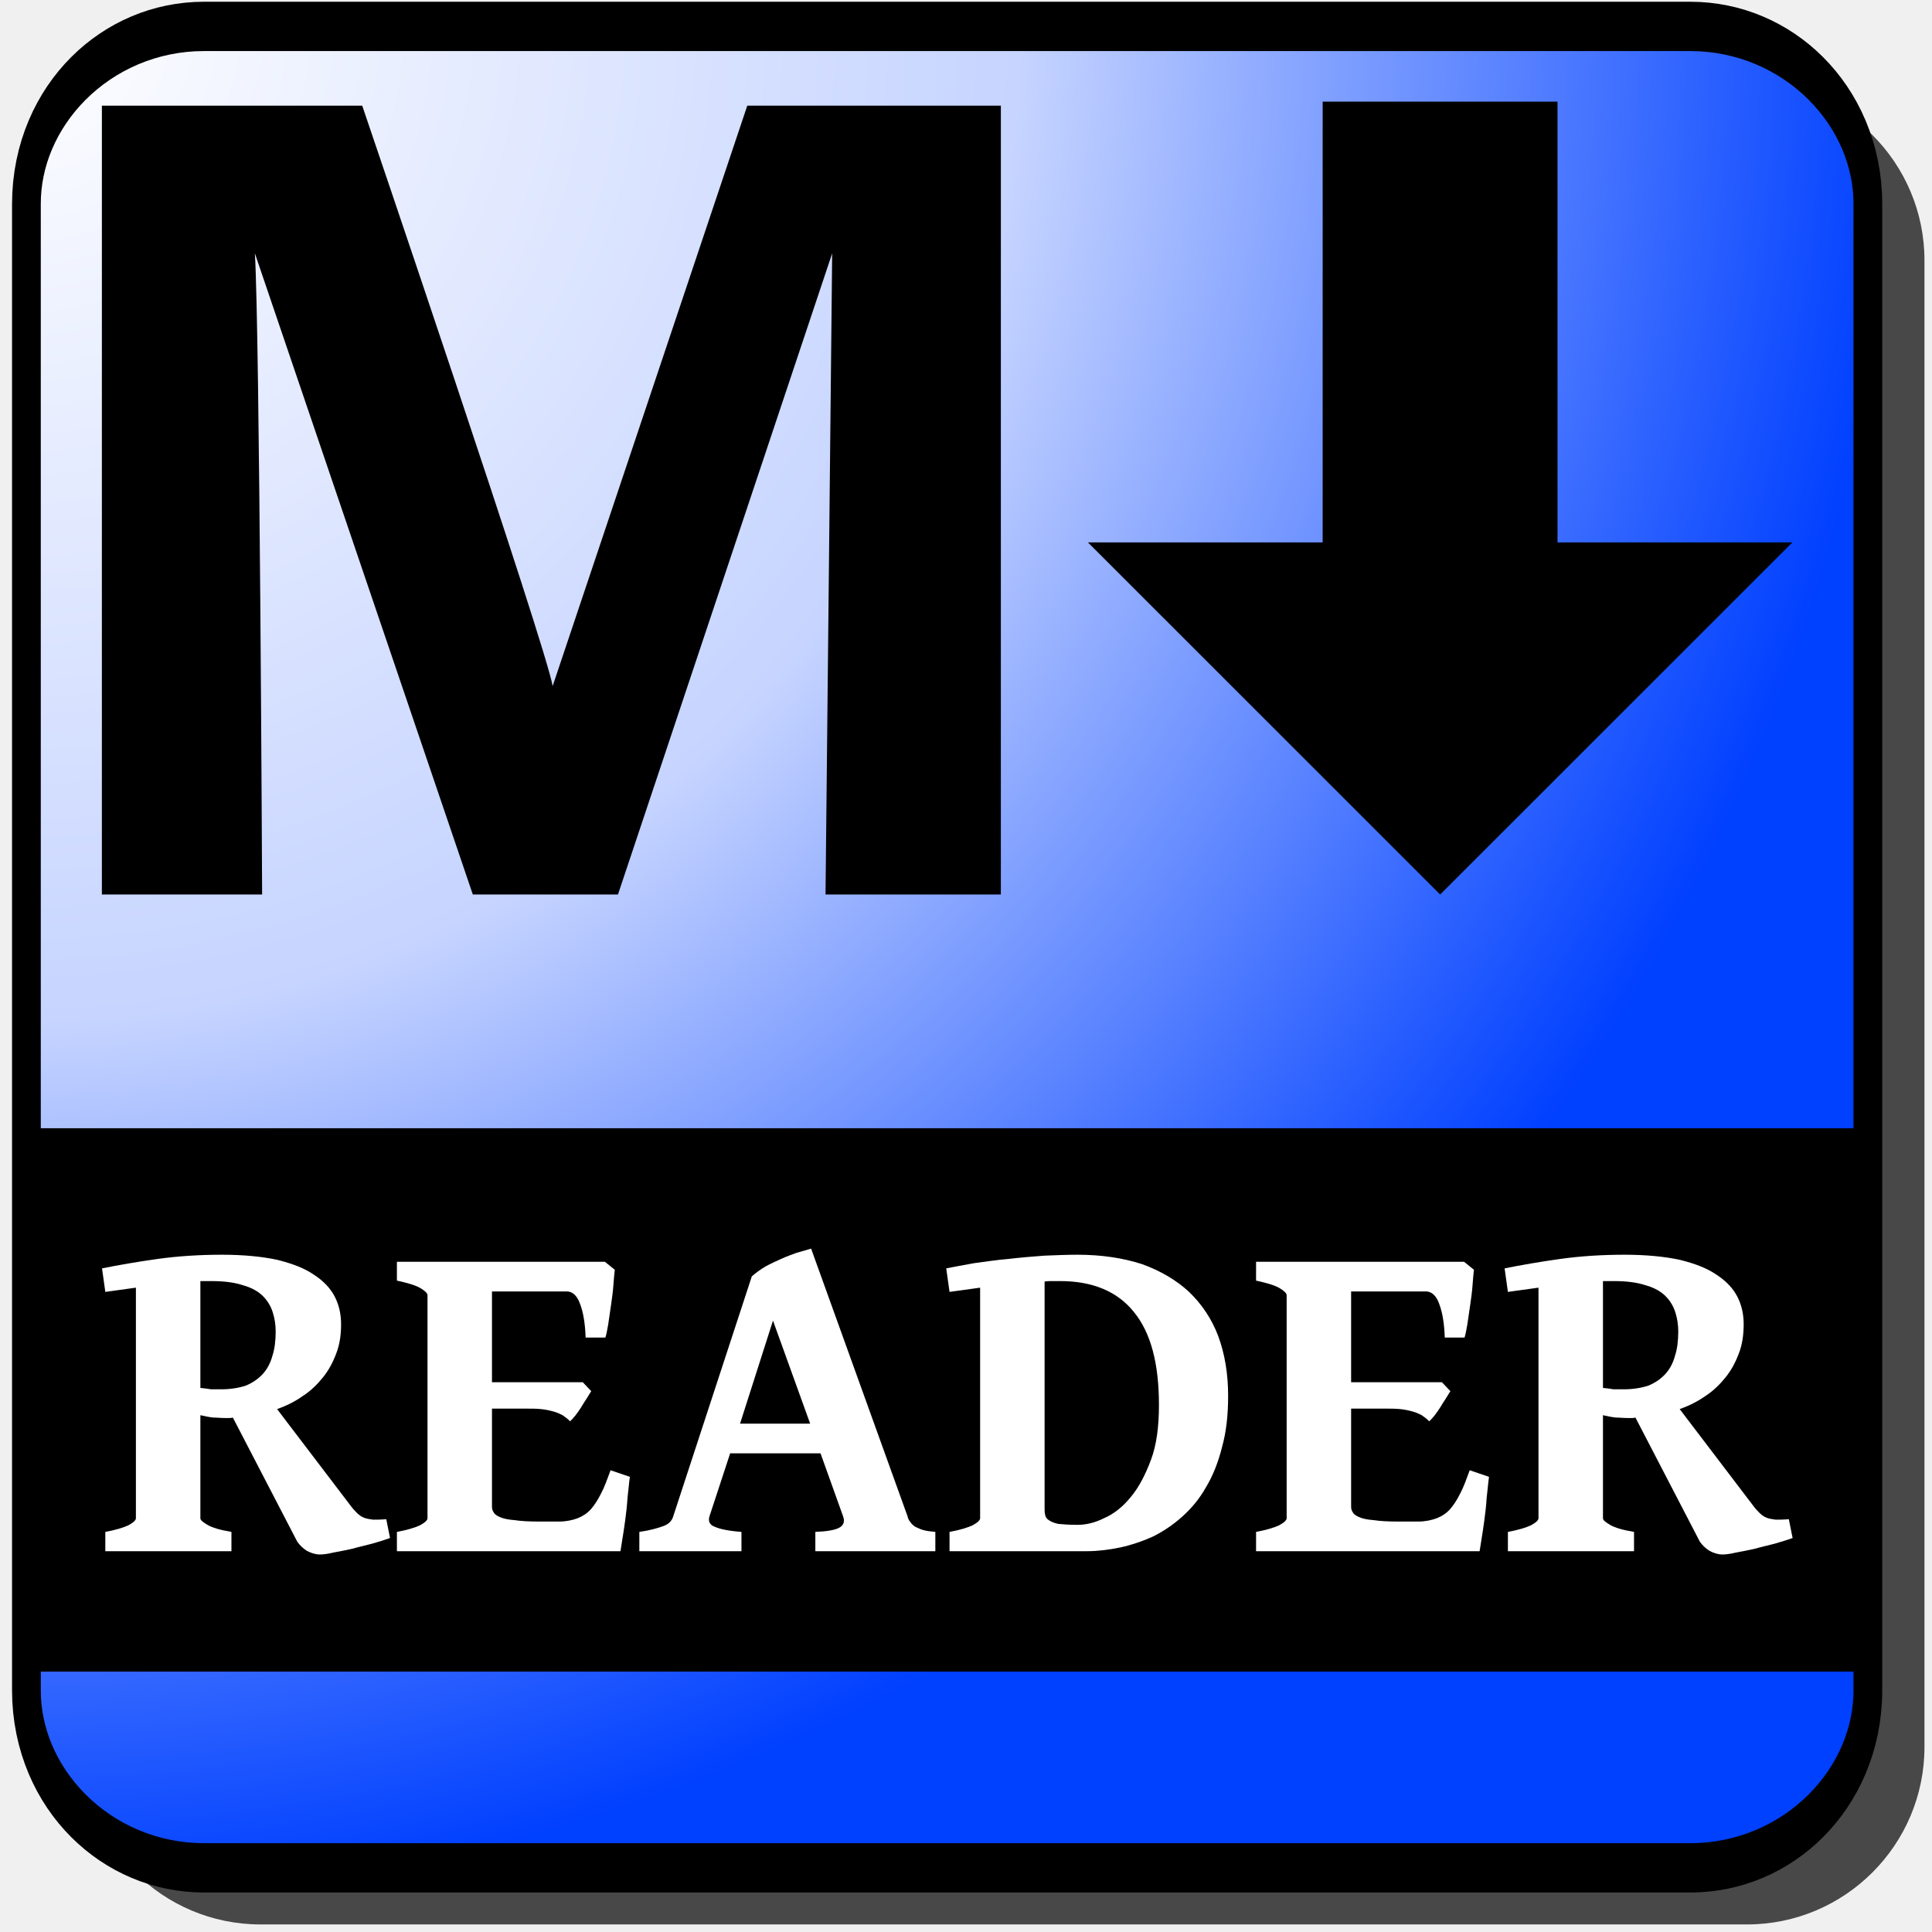
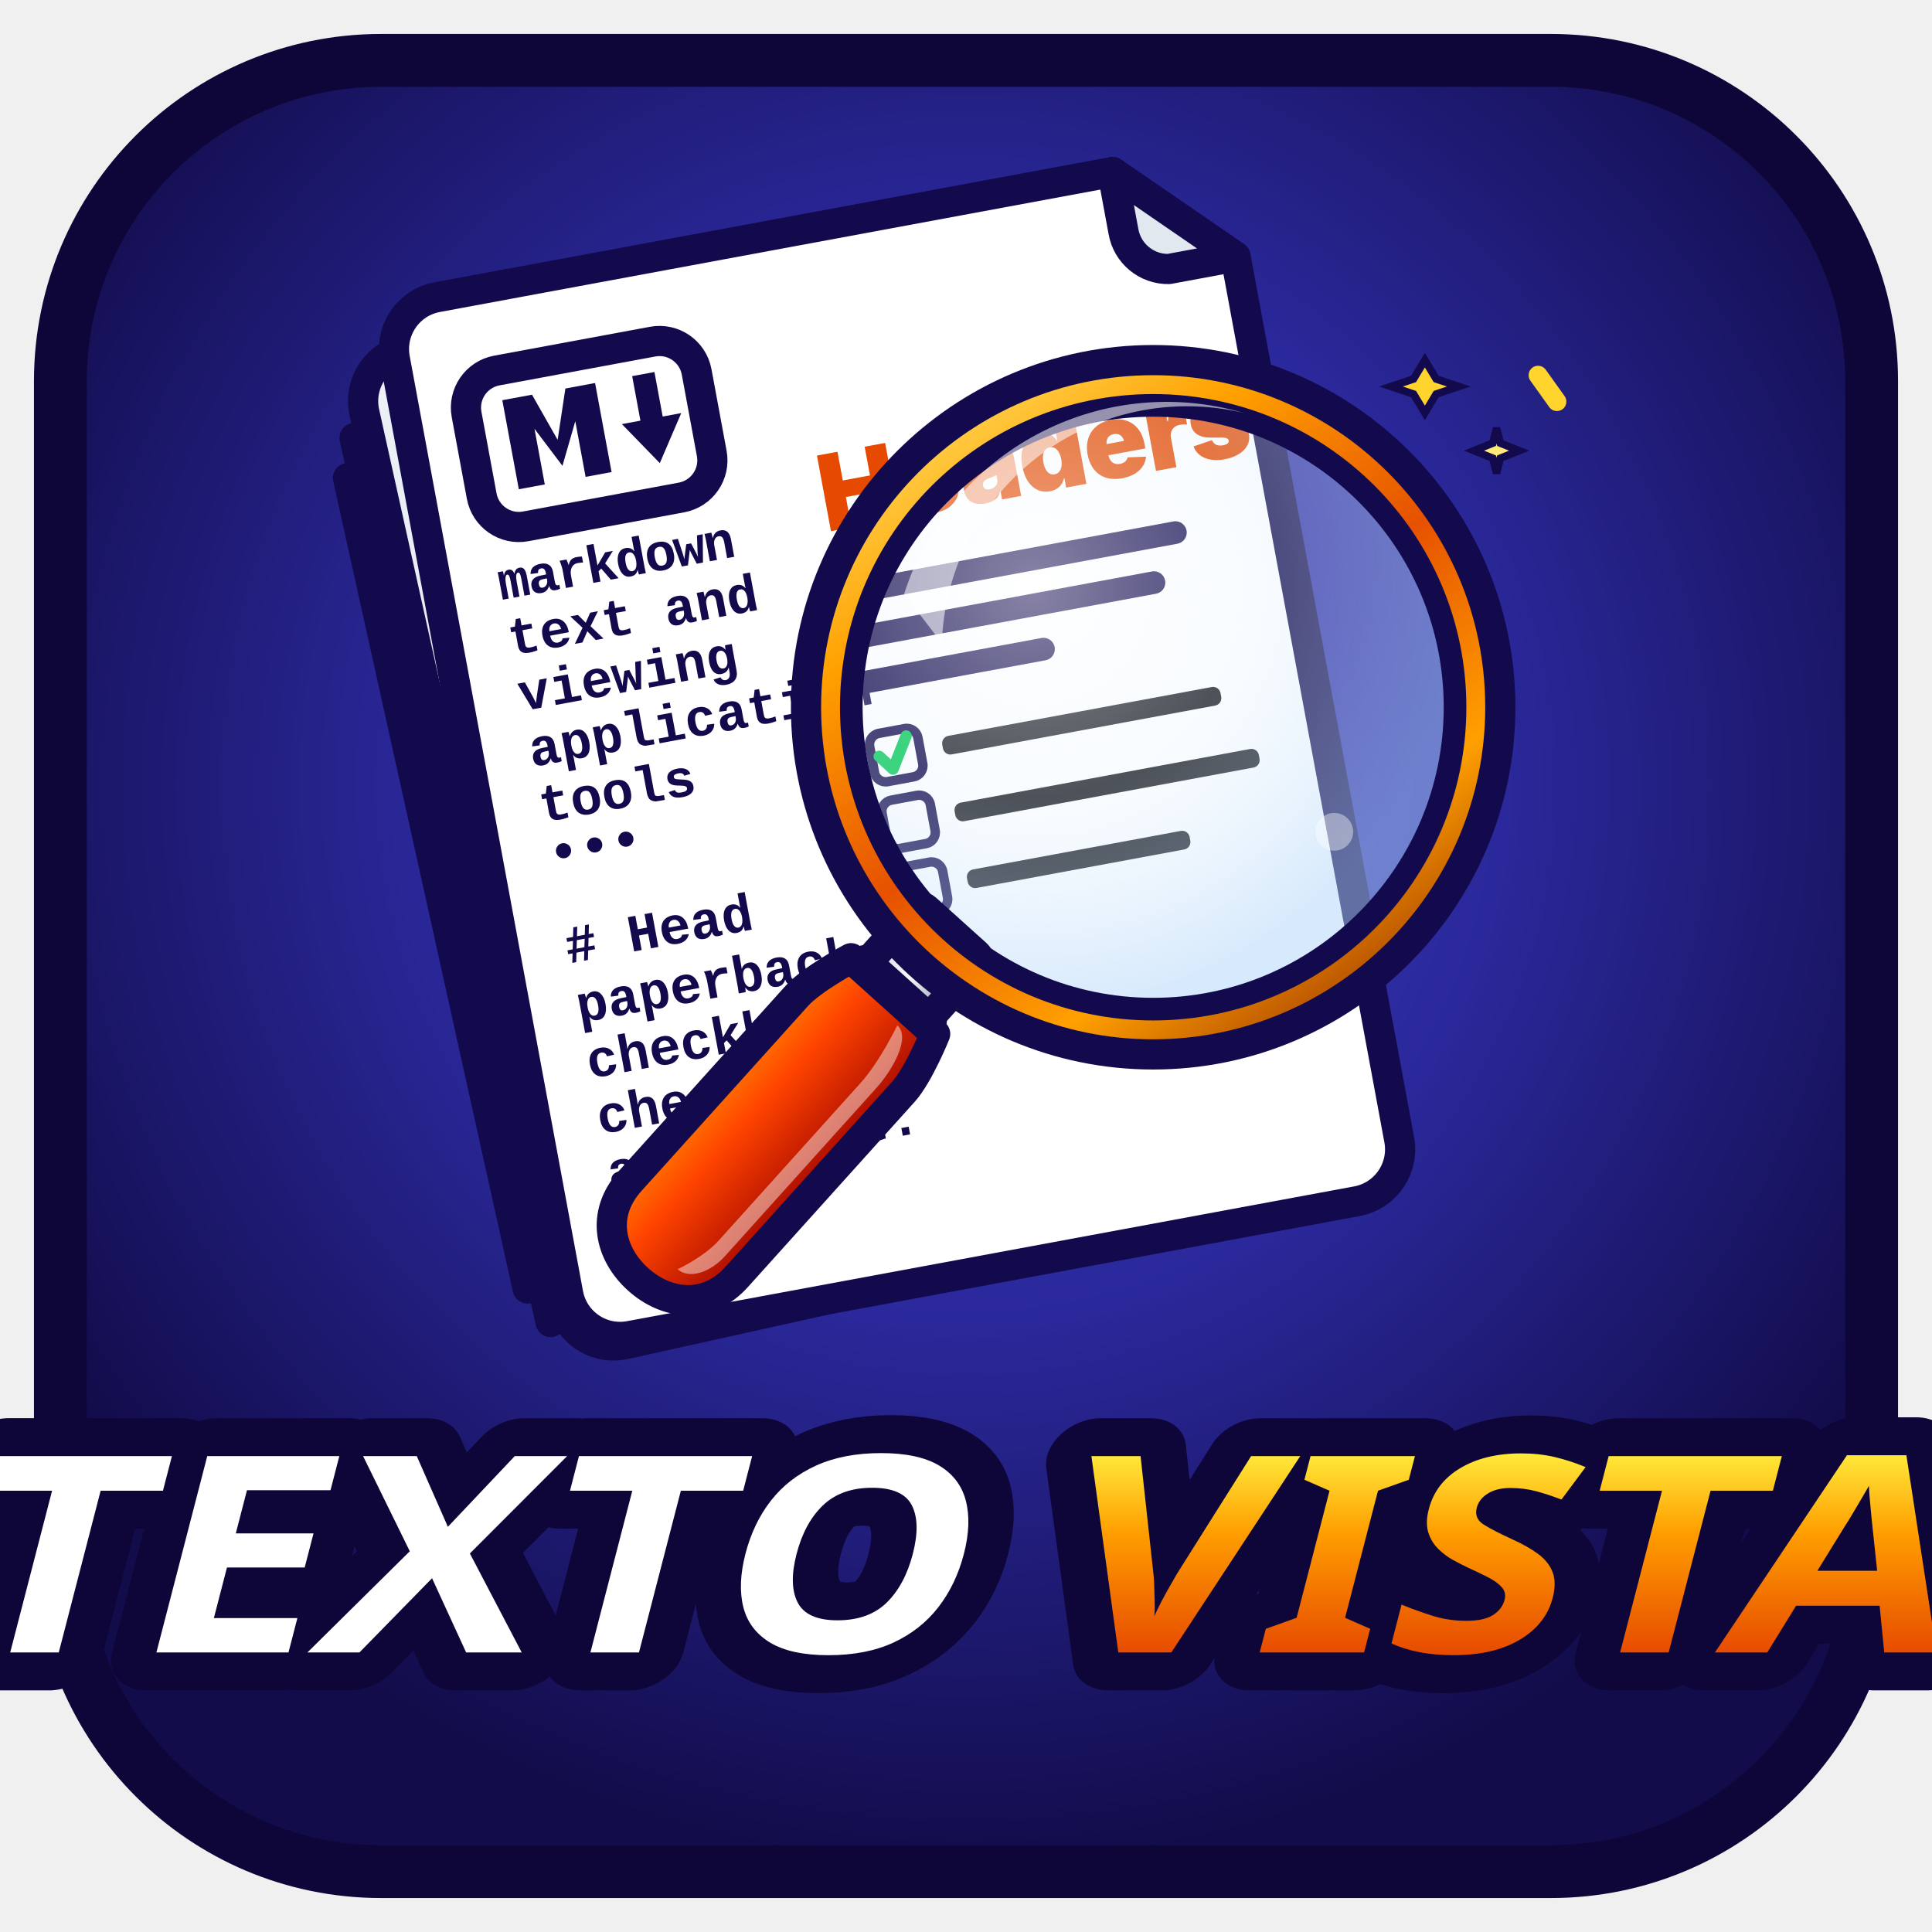
- <svg xmlns="http://www.w3.org/2000/svg" width="300px" height="300px" viewBox="0 0 1024 1024" version="1.1" xml:space="preserve" style="fill-rule:evenodd;clip-rule:evenodd;stroke-linecap:round;stroke-linejoin:round;stroke-miterlimit:1.5;">
-   <g transform="matrix(11.3661,0,0,19.5069,44,44)">
-     <g id="Shadow">
-       <path d="M85.87,4.823L85.87,45.21C85.87,47.872 82.161,50.033 77.592,50.033L8.277,50.033C3.709,50.033 0,47.872 0,45.21L0,4.823C0,2.161 3.709,0 8.277,0L77.592,0C82.161,0 85.87,2.161 85.87,4.823Z" style="fill-opacity:0.7;" />
+ <svg xmlns="http://www.w3.org/2000/svg" xmlns:xlink="http://www.w3.org/1999/xlink" viewBox="0 0 512 512" width="100%" height="100%" version="1.1" id="svg54">
+   <defs id="defs22">
+     <color-profile name="sRGB-IEC61966-2.1" xlink:href="../../../../../../Windows/system32/spool/drivers/color/sRGB%20Color%20Space%20Profile.icm" id="color-profile1" />
+     <radialGradient id="bg-grad" cx="50%" cy="40%" r="60%">
+       <stop offset="0%" stop-color="#3b3fc4" id="stop1" />
+       <stop offset="50%" stop-color="#2a289a" id="stop2" />
+       <stop offset="100%" stop-color="#120c4a" id="stop3" />
+     </radialGradient>
+     <linearGradient id="doc-back-grad" x1="109.466" y1="78.563" x2="363.426" y2="332.524" gradientTransform="scale(0.9135274,1.094658)" gradientUnits="userSpaceOnUse">
+       <stop offset="0%" stop-color="#edf2f7" id="stop4" />
+       <stop offset="100%" stop-color="#cbd5e0" id="stop5" />
+     </linearGradient>
+     <linearGradient id="gold-rim" x1="227.6" y1="120" x2="356.4" y2="304" gradientUnits="userSpaceOnUse">
+       <stop offset="0%" stop-color="#ffe66d" id="stop6" />
+       <stop offset="25%" stop-color="#ffa000" id="stop7" />
+       <stop offset="50%" stop-color="#e65100" id="stop8" />
+       <stop offset="75%" stop-color="#ffa000" id="stop9" />
+       <stop offset="100%" stop-color="#8d2400" id="stop10" />
+     </linearGradient>
+     <radialGradient id="lens-tint" cx="260" cy="180" r="112" fx="260" fy="180" gradientUnits="userSpaceOnUse">
+       <stop offset="0%" stop-color="#ffffff" stop-opacity="0.5" id="stop11" />
+       <stop offset="50%" stop-color="#e8f4fd" stop-opacity="0.25" id="stop12" />
+       <stop offset="100%" stop-color="#afd4f9" stop-opacity="0.5" id="stop13" />
+     </radialGradient>
+     <linearGradient id="metal-grad" x1="-15.492" y1="73.587" x2="15.492" y2="73.587" gradientTransform="scale(0.9682458,1.032796)" gradientUnits="userSpaceOnUse">
+       <stop offset="0%" stop-color="#cbd5e0" id="stop14" />
+       <stop offset="50%" stop-color="#f7fafc" id="stop15" />
+       <stop offset="100%" stop-color="#718096" id="stop16" />
+     </linearGradient>
+     <linearGradient id="handle-grad" x1="-35.405" y1="64.313" x2="35.405" y2="64.313" gradientTransform="scale(0.6496294,1.539339)" gradientUnits="userSpaceOnUse">
+       <stop offset="0%" stop-color="#ff8800" id="stop17" />
+       <stop offset="35%" stop-color="#ff4400" id="stop18" />
+       <stop offset="100%" stop-color="#990000" id="stop19" />
+     </linearGradient>
+     <linearGradient id="gold-grad-vista" x1="0%" y1="0%" x2="0%" y2="100%">
+       <stop offset="0%" stop-color="#ffea3a" id="stop20" />
+       <stop offset="40%" stop-color="#ff9d00" id="stop21" />
+       <stop offset="100%" stop-color="#e64a00" id="stop22" />
+     </linearGradient>
+   </defs>
+   <rect x="16" y="16" width="480" height="480" rx="85" fill="url(#bg-grad)" stroke="#0e0638" stroke-width="14" id="rect22" style="display:inline" />
+   <g transform="rotate(-12.5,124.6315,140.622)" id="g23" style="display:inline">
+     <path d="m 104,104 a 14,14 0 0 1 14,-14 h 182 l 28,28 v 228 a 14,14 0 0 1 -14,14 H 118 a 14,14 0 0 1 -14,-14 z" fill="url(#doc-back-grad)" stroke="#130a4d" stroke-width="8" stroke-linejoin="round" id="path22" style="fill:url(#doc-back-grad)" />
+     <line x1="96" y1="120" x2="96" y2="340" stroke="#130a4d" stroke-width="8" stroke-linecap="round" id="line22" />
+     <line x1="100" y1="110" x2="100" y2="350" stroke="#130a4d" stroke-width="8" stroke-linecap="round" id="line23" />
+   </g>
+   <g transform="rotate(-10.5,113.1092,123.7079)" id="g45">
+     <path d="m 110,94 a 14,14 0 0 1 14,-14 h 182 l 28,28 v 238 a 14,14 0 0 1 -14,14 H 124 a 14,14 0 0 1 -14,-14 z" fill="#ffffff" stroke="#130a4d" stroke-width="8" stroke-linejoin="round" id="path23" />
+     <path d="m 306,80 28,28 H 316 A 12,12 0 0 1 306,96 Z" fill="#e2e8f0" stroke="#130a4d" stroke-width="8" stroke-linejoin="round" id="path24" />
+     <rect x="126" y="102" width="62" height="42" rx="10" fill="none" stroke="#130a4d" stroke-width="8" id="rect24" />
+     <path d="m 136,134 v -24 h 8 l 4.5,13 4.5,-13 h 8 v 24 h -7 v -15 l -5.5,11 -5.5,-11 v 15 z" fill="#130a4d" id="path25" />
+     <path d="m 171,110 h 6 v 12 h 5 l -8,12 -8,-12 h 5 z" fill="#130a4d" id="path26" />
+     <text x="126" y="162" font-family="'Courier New', Courier, monospace, sans-serif" font-weight="900" font-size="14px" fill="#130a4d" letter-spacing="-0.5px" id="text26">markdown</text>
+     <text x="126" y="177" font-family="'Courier New', monospace" font-weight="900" font-size="14px" fill="#130a4d" id="text27">text and</text>
+     <text x="126" y="192" font-family="'Courier New', monospace" font-weight="900" font-size="14px" fill="#130a4d" id="text28">viewing</text>
+     <text x="126" y="207" font-family="'Courier New', monospace" font-weight="900" font-size="14px" fill="#130a4d" id="text29">application</text>
+     <text x="126" y="222" font-family="'Courier New', monospace" font-weight="900" font-size="14px" fill="#130a4d" id="text30">tools</text>
+     <text x="126" y="235" font-family="'Courier New', monospace" font-weight="900" font-size="14px" fill="#130a4d" id="text31">•••</text>
+     <text x="126" y="260" font-family="'Courier New', monospace" font-weight="900" font-size="14px" fill="#130a4d" id="text32"># Head</text>
+     <text x="126" y="276" font-family="'Courier New', monospace" font-weight="900" font-size="14px" fill="#130a4d" id="text33" style="display:inline">paperback</text>
+     <text x="126" y="291" font-family="'Courier New', monospace" font-weight="900" font-size="14px" fill="#130a4d" id="text34" style="display:inline">checkbox</text>
+     <text x="126" y="306" font-family="'Courier New', monospace" font-weight="900" font-size="14px" fill="#130a4d" id="text35" style="display:inline">checkbox l</text>
+     <text x="126" y="321" font-family="'Courier New', monospace" font-weight="900" font-size="14px" fill="#130a4d" id="text36" style="display:inline">and #list.</text>
+     <text x="214" y="160" font-family="system-ui, '-apple-system', 'Segoe UI', sans-serif" font-weight="900" font-size="28px" fill="#e64a00" letter-spacing="-0.5px" id="text37" style="display:inline">Headers</text>
+     <rect x="214" y="174" width="94" height="6" rx="3" fill="#130a4d" id="rect37" />
+     <rect x="214" y="186" width="86" height="6" rx="3" fill="#130a4d" id="rect38" />
+     <rect x="214" y="198" width="54" height="6" rx="3" fill="#130a4d" id="rect39" />
+     <rect x="215" y="215" width="13" height="13" rx="3" fill="#ffffff" stroke="#130a4d" stroke-width="2.5" id="rect40" />
+     <path d="m 217,221 3,4 5,-8" stroke="#00c853" stroke-width="3" fill="none" stroke-linecap="round" stroke-linejoin="round" id="path40" />
+     <rect x="234" y="219" width="75" height="5" rx="2" fill="#1a1c23" id="rect41" />
+     <rect x="215" y="233" width="13" height="13" rx="3" fill="#ffffff" stroke="#130a4d" stroke-width="2.5" id="rect42" />
+     <rect x="234" y="237" width="82" height="5" rx="2" fill="#1a1c23" id="rect43" />
+     <rect x="215" y="251" width="13" height="13" rx="3" fill="#ffffff" stroke="#130a4d" stroke-width="2.5" id="rect44" />
+     <rect x="234" y="255" width="60" height="5" rx="2" fill="#1a1c23" id="rect45" />
+   </g>
+   <g id="g51" transform="translate(13.60069,-24.56898)" style="display:inline">
+     <circle cx="292" cy="212" r="80" fill="url(#lens-tint)" id="circle45" style="fill:url(#lens-tint)" />
+     <g transform="rotate(42,-130.1394,486.343)" id="g48">
+       <rect x="-11" y="80" width="22" height="24" rx="2" fill="url(#metal-grad)" stroke="#130a4d" stroke-width="8" stroke-linejoin="round" id="rect46" style="fill:url(#metal-grad)" />
+       <rect x="-14" y="99" width="28" height="6" fill="#ffd54f" stroke="#130a4d" stroke-width="4" rx="2" id="rect47" />
+       <path d="m -15,103 h 30 c 0,0 4,11 4,17 v 66 c 0,12 -9,18 -19,18 -10,0 -19,-6 -19,-18 v -66 c 0,-6 4,-17 4,-17 z" fill="url(#handle-grad)" stroke="#130a4d" stroke-width="8" stroke-linejoin="round" id="path47" style="fill:url(#handle-grad)" />
+       <path d="m 6,108 c 5,0 7,10 7,16 v 60 c 0,6 -3,11 -7,11 0,0 3,-7 3,-13 V 126 C 9,118 6,108 6,108 Z" fill="#ffffff" opacity="0.45" id="path48" />
    </g>
+     <circle cx="292" cy="212" r="86" fill="none" stroke="url(#gold-rim)" stroke-width="12" id="circle48" style="stroke:url(#gold-rim)" />
+     <circle cx="292" cy="212" r="92" fill="none" stroke="#130a4d" stroke-width="8" id="circle49" />
+     <circle cx="292" cy="212" r="80" fill="none" stroke="#130a4d" stroke-width="6" id="circle50" />
+     <path d="m 226,182 a 73,73 0 0 1 90,-48 65,65 0 0 0 -80,61 z" fill="#ffffff" opacity="0.55" id="path50" />
+     <circle cx="340" cy="245" r="5" fill="#ffffff" opacity="0.4" id="circle51" />
  </g>
-   <g id="Logo-and-Text" transform="matrix(1,0,0,1,-10,-10)">
-     <clipPath id="_clip1">
-       <path d="M997.5,118.577L997.5,905.423C997.5,956.242 956.242,997.5 905.423,997.5L118.577,997.5C67.758,997.5 26.5,956.242 26.5,905.423L26.5,118.577C26.5,67.758 67.758,26.5 118.577,26.5L905.423,26.5C956.242,26.5 997.5,67.758 997.5,118.577Z" />
-     </clipPath>
-     <g clip-path="url(#_clip1)">
-       <g id="BG--White-">
-         <rect x="-16" y="-16" width="1056" height="1056" style="fill:white;" />
-       </g>
-       <g id="BG--Gradient-Blue-">
-         <rect x="-16" y="-16" width="1056" height="1056" style="fill:url(#_Radial2);" />
-       </g>
-       <g id="Markdown-Logo" transform="matrix(0.48,0,0,0.48,512,258)">
-         <g transform="matrix(1,0,0,1,-1066.67,-1066.67)">
-           <g transform="matrix(133.333,0,0,133.333,0,0)">
-             <path d="M6.345,5L8.445,5L8.445,11.533L6.993,11.533L7.048,6.223L5.274,11.533L4.072,11.533L2.267,6.223C2.307,6.867 2.327,11.533 2.327,11.533L1,11.533L1,5L3.156,5C3.156,5 4.684,9.493 4.733,9.807L6.345,5ZM13.055,8.617L13.055,4.967L11.11,4.967L11.11,8.617L9.166,8.617L12.083,11.533L15,8.617L13.055,8.617Z" style="fill-rule:nonzero;" />
-           </g>
-         </g>
-       </g>
-       <g transform="matrix(1,0,0,1,0,-64)">
-         <g id="Reader">
-           <g>
-             <g transform="matrix(1,0,0,0.966979,1.1191e-13,31.7003)">
-               <rect x="0" y="662.165" width="1024" height="297.835" />
-             </g>
-             <g transform="matrix(3.11779,0,0,3.11779,-14.4185,-2143.53)">
-               <g transform="matrix(80,0,0,80,24.1363,974.952)">
-                 <path d="M0.02,-0L0.02,-0.041C0.042,-0.045 0.058,-0.05 0.069,-0.055C0.08,-0.061 0.085,-0.066 0.085,-0.07L0.085,-0.56L0.02,-0.551L0.013,-0.601C0.048,-0.608 0.088,-0.615 0.131,-0.621C0.174,-0.627 0.22,-0.63 0.268,-0.63C0.314,-0.63 0.354,-0.626 0.386,-0.619C0.418,-0.611 0.444,-0.601 0.464,-0.587C0.484,-0.574 0.499,-0.558 0.508,-0.54C0.517,-0.522 0.521,-0.503 0.521,-0.482C0.521,-0.46 0.518,-0.439 0.511,-0.421C0.504,-0.402 0.495,-0.385 0.483,-0.37C0.471,-0.355 0.457,-0.341 0.44,-0.33C0.423,-0.318 0.405,-0.309 0.385,-0.302L0.541,-0.097C0.546,-0.09 0.551,-0.085 0.555,-0.081C0.56,-0.076 0.565,-0.073 0.57,-0.071C0.575,-0.069 0.582,-0.068 0.589,-0.067C0.596,-0.067 0.606,-0.067 0.617,-0.068L0.625,-0.028C0.614,-0.024 0.601,-0.02 0.587,-0.016C0.572,-0.012 0.558,-0.009 0.544,-0.005C0.53,-0.002 0.516,0.001 0.504,0.003C0.492,0.006 0.482,0.007 0.476,0.007C0.467,0.007 0.457,0.004 0.448,-0.001C0.44,-0.006 0.433,-0.013 0.428,-0.02L0.291,-0.284C0.288,-0.283 0.285,-0.283 0.282,-0.283L0.274,-0.283C0.265,-0.283 0.257,-0.284 0.249,-0.284C0.24,-0.285 0.231,-0.287 0.222,-0.289L0.222,-0.07C0.222,-0.066 0.227,-0.062 0.237,-0.056C0.247,-0.05 0.264,-0.045 0.288,-0.041L0.288,-0L0.02,-0ZM0.245,-0.574C0.242,-0.574 0.226,-0.574 0.222,-0.574L0.222,-0.347C0.231,-0.346 0.239,-0.345 0.245,-0.344C0.252,-0.344 0.258,-0.344 0.266,-0.344C0.286,-0.344 0.304,-0.347 0.319,-0.352C0.333,-0.358 0.345,-0.366 0.355,-0.377C0.364,-0.387 0.371,-0.4 0.375,-0.415C0.38,-0.43 0.382,-0.448 0.382,-0.467C0.382,-0.481 0.38,-0.494 0.376,-0.507C0.372,-0.52 0.365,-0.532 0.355,-0.542C0.345,-0.552 0.331,-0.56 0.313,-0.565C0.295,-0.571 0.273,-0.574 0.245,-0.574Z" style="fill:white;fill-rule:nonzero;" />
-               </g>
-               <g transform="matrix(80,0,0,80,73.7066,974.952)">
-                 <path d="M0.515,-0.158C0.513,-0.144 0.512,-0.129 0.51,-0.113C0.509,-0.096 0.507,-0.08 0.505,-0.065C0.503,-0.05 0.501,-0.037 0.499,-0.025C0.497,-0.013 0.496,-0.005 0.495,-0L0.02,-0L0.02,-0.041C0.042,-0.045 0.058,-0.05 0.069,-0.055C0.08,-0.061 0.085,-0.066 0.085,-0.07L0.085,-0.544C0.085,-0.548 0.08,-0.553 0.07,-0.559C0.06,-0.565 0.043,-0.57 0.02,-0.575L0.02,-0.615L0.462,-0.615L0.483,-0.598C0.482,-0.59 0.481,-0.579 0.48,-0.565C0.479,-0.551 0.477,-0.537 0.475,-0.523C0.473,-0.509 0.471,-0.495 0.469,-0.482C0.467,-0.47 0.465,-0.46 0.463,-0.454L0.421,-0.454C0.42,-0.484 0.416,-0.508 0.409,-0.526C0.403,-0.543 0.393,-0.552 0.381,-0.552L0.222,-0.552L0.222,-0.359L0.415,-0.359L0.433,-0.34C0.43,-0.336 0.427,-0.33 0.423,-0.324C0.419,-0.318 0.415,-0.312 0.411,-0.305C0.407,-0.299 0.403,-0.293 0.399,-0.288C0.395,-0.283 0.391,-0.279 0.388,-0.276C0.383,-0.281 0.378,-0.285 0.372,-0.289C0.366,-0.292 0.36,-0.295 0.352,-0.297C0.345,-0.299 0.336,-0.301 0.326,-0.302C0.316,-0.303 0.305,-0.303 0.291,-0.303L0.222,-0.303L0.222,-0.095C0.222,-0.09 0.223,-0.086 0.226,-0.082C0.228,-0.078 0.233,-0.075 0.24,-0.072C0.247,-0.069 0.257,-0.067 0.27,-0.066C0.283,-0.064 0.3,-0.063 0.322,-0.063L0.365,-0.063C0.38,-0.063 0.393,-0.066 0.404,-0.07C0.414,-0.074 0.424,-0.08 0.432,-0.089C0.44,-0.098 0.447,-0.109 0.454,-0.123C0.461,-0.136 0.467,-0.153 0.474,-0.172L0.515,-0.158Z" style="fill:white;fill-rule:nonzero;" />
-               </g>
-               <g transform="matrix(80,0,0,80,116.519,974.952)">
-                 <path d="M0.363,-0.271L0.284,-0.49L0.214,-0.271L0.363,-0.271ZM0.193,-0.208L0.149,-0.074C0.146,-0.064 0.149,-0.056 0.16,-0.052C0.171,-0.047 0.19,-0.043 0.217,-0.041L0.217,-0L0,-0L0,-0.041C0.022,-0.044 0.039,-0.049 0.05,-0.053C0.062,-0.057 0.069,-0.064 0.072,-0.074L0.239,-0.584C0.248,-0.592 0.258,-0.599 0.268,-0.605C0.279,-0.611 0.29,-0.616 0.301,-0.621C0.312,-0.626 0.323,-0.63 0.334,-0.634C0.345,-0.637 0.355,-0.64 0.365,-0.643L0.57,-0.074C0.571,-0.069 0.573,-0.065 0.576,-0.062C0.578,-0.058 0.582,-0.055 0.586,-0.052C0.591,-0.05 0.596,-0.047 0.603,-0.045C0.61,-0.043 0.618,-0.042 0.629,-0.041L0.629,-0L0.374,-0L0.374,-0.041C0.399,-0.042 0.416,-0.045 0.425,-0.05C0.434,-0.055 0.437,-0.063 0.433,-0.074L0.385,-0.208L0.193,-0.208Z" style="fill:white;fill-rule:nonzero;" />
-               </g>
-               <g transform="matrix(80,0,0,80,167.652,974.952)">
-                 <path d="M0.612,-0.33C0.612,-0.289 0.608,-0.253 0.599,-0.221C0.591,-0.189 0.58,-0.161 0.565,-0.136C0.551,-0.111 0.534,-0.091 0.514,-0.073C0.495,-0.056 0.474,-0.042 0.452,-0.031C0.43,-0.021 0.406,-0.013 0.383,-0.008C0.359,-0.003 0.335,-0 0.312,-0L0.02,-0L0.02,-0.041C0.042,-0.045 0.058,-0.05 0.069,-0.055C0.08,-0.061 0.085,-0.066 0.085,-0.07L0.085,-0.56L0.02,-0.551L0.013,-0.601C0.029,-0.604 0.049,-0.608 0.072,-0.612C0.095,-0.615 0.12,-0.619 0.145,-0.621C0.17,-0.624 0.195,-0.626 0.221,-0.628C0.247,-0.629 0.27,-0.63 0.292,-0.63C0.343,-0.63 0.389,-0.623 0.429,-0.61C0.468,-0.596 0.502,-0.576 0.529,-0.551C0.556,-0.525 0.577,-0.494 0.591,-0.457C0.605,-0.419 0.612,-0.377 0.612,-0.33ZM0.255,-0.574C0.25,-0.574 0.245,-0.574 0.239,-0.574C0.233,-0.574 0.228,-0.574 0.222,-0.573L0.222,-0.093C0.222,-0.087 0.222,-0.082 0.223,-0.078C0.224,-0.073 0.226,-0.069 0.231,-0.066C0.235,-0.063 0.242,-0.06 0.251,-0.058C0.261,-0.057 0.274,-0.056 0.292,-0.056C0.309,-0.056 0.328,-0.06 0.348,-0.07C0.369,-0.079 0.388,-0.094 0.405,-0.115C0.422,-0.135 0.436,-0.162 0.448,-0.194C0.46,-0.226 0.465,-0.265 0.465,-0.311C0.465,-0.398 0.448,-0.464 0.412,-0.508C0.377,-0.552 0.324,-0.574 0.255,-0.574Z" style="fill:white;fill-rule:nonzero;" />
-               </g>
-               <g transform="matrix(80,0,0,80,219.761,974.952)">
-                 <path d="M0.515,-0.158C0.513,-0.144 0.512,-0.129 0.51,-0.113C0.509,-0.096 0.507,-0.08 0.505,-0.065C0.503,-0.05 0.501,-0.037 0.499,-0.025C0.497,-0.013 0.496,-0.005 0.495,-0L0.02,-0L0.02,-0.041C0.042,-0.045 0.058,-0.05 0.069,-0.055C0.08,-0.061 0.085,-0.066 0.085,-0.07L0.085,-0.544C0.085,-0.548 0.08,-0.553 0.07,-0.559C0.06,-0.565 0.043,-0.57 0.02,-0.575L0.02,-0.615L0.462,-0.615L0.483,-0.598C0.482,-0.59 0.481,-0.579 0.48,-0.565C0.479,-0.551 0.477,-0.537 0.475,-0.523C0.473,-0.509 0.471,-0.495 0.469,-0.482C0.467,-0.47 0.465,-0.46 0.463,-0.454L0.421,-0.454C0.42,-0.484 0.416,-0.508 0.409,-0.526C0.403,-0.543 0.393,-0.552 0.381,-0.552L0.222,-0.552L0.222,-0.359L0.415,-0.359L0.433,-0.34C0.43,-0.336 0.427,-0.33 0.423,-0.324C0.419,-0.318 0.415,-0.312 0.411,-0.305C0.407,-0.299 0.403,-0.293 0.399,-0.288C0.395,-0.283 0.391,-0.279 0.388,-0.276C0.383,-0.281 0.378,-0.285 0.372,-0.289C0.366,-0.292 0.36,-0.295 0.352,-0.297C0.345,-0.299 0.336,-0.301 0.326,-0.302C0.316,-0.303 0.305,-0.303 0.291,-0.303L0.222,-0.303L0.222,-0.095C0.222,-0.09 0.223,-0.086 0.226,-0.082C0.228,-0.078 0.233,-0.075 0.24,-0.072C0.247,-0.069 0.257,-0.067 0.27,-0.066C0.283,-0.064 0.3,-0.063 0.322,-0.063L0.365,-0.063C0.38,-0.063 0.393,-0.066 0.404,-0.07C0.414,-0.074 0.424,-0.08 0.432,-0.089C0.44,-0.098 0.447,-0.109 0.454,-0.123C0.461,-0.136 0.467,-0.153 0.474,-0.172L0.515,-0.158Z" style="fill:white;fill-rule:nonzero;" />
-               </g>
-               <g transform="matrix(80,0,0,80,262.574,974.952)">
-                 <path d="M0.02,-0L0.02,-0.041C0.042,-0.045 0.058,-0.05 0.069,-0.055C0.08,-0.061 0.085,-0.066 0.085,-0.07L0.085,-0.56L0.02,-0.551L0.013,-0.601C0.048,-0.608 0.088,-0.615 0.131,-0.621C0.174,-0.627 0.22,-0.63 0.268,-0.63C0.314,-0.63 0.354,-0.626 0.386,-0.619C0.418,-0.611 0.444,-0.601 0.464,-0.587C0.484,-0.574 0.499,-0.558 0.508,-0.54C0.517,-0.522 0.521,-0.503 0.521,-0.482C0.521,-0.46 0.518,-0.439 0.511,-0.421C0.504,-0.402 0.495,-0.385 0.483,-0.37C0.471,-0.355 0.457,-0.341 0.44,-0.33C0.423,-0.318 0.405,-0.309 0.385,-0.302L0.541,-0.097C0.546,-0.09 0.551,-0.085 0.555,-0.081C0.56,-0.076 0.565,-0.073 0.57,-0.071C0.575,-0.069 0.582,-0.068 0.589,-0.067C0.596,-0.067 0.606,-0.067 0.617,-0.068L0.625,-0.028C0.614,-0.024 0.601,-0.02 0.587,-0.016C0.572,-0.012 0.558,-0.009 0.544,-0.005C0.53,-0.002 0.516,0.001 0.504,0.003C0.492,0.006 0.482,0.007 0.476,0.007C0.467,0.007 0.457,0.004 0.448,-0.001C0.44,-0.006 0.433,-0.013 0.428,-0.02L0.291,-0.284C0.288,-0.283 0.285,-0.283 0.282,-0.283L0.274,-0.283C0.265,-0.283 0.257,-0.284 0.249,-0.284C0.24,-0.285 0.231,-0.287 0.222,-0.289L0.222,-0.07C0.222,-0.066 0.227,-0.062 0.237,-0.056C0.247,-0.05 0.264,-0.045 0.288,-0.041L0.288,-0L0.02,-0ZM0.245,-0.574C0.242,-0.574 0.226,-0.574 0.222,-0.574L0.222,-0.347C0.231,-0.346 0.239,-0.345 0.245,-0.344C0.252,-0.344 0.258,-0.344 0.266,-0.344C0.286,-0.344 0.304,-0.347 0.319,-0.352C0.333,-0.358 0.345,-0.366 0.355,-0.377C0.364,-0.387 0.371,-0.4 0.375,-0.415C0.38,-0.43 0.382,-0.448 0.382,-0.467C0.382,-0.481 0.38,-0.494 0.376,-0.507C0.372,-0.52 0.365,-0.532 0.355,-0.542C0.345,-0.552 0.331,-0.56 0.313,-0.565C0.295,-0.571 0.273,-0.574 0.245,-0.574Z" style="fill:white;fill-rule:nonzero;" />
-               </g>
-             </g>
-           </g>
-         </g>
-       </g>
-     </g>
+   <polygon points="367,129 373,127 367,125 364,120 361,125 355,127 361,129 364,134 " fill="#ffd42c" stroke="#130a4d" stroke-width="2" id="polygon51" transform="translate(13.60069,-24.56898)" />
+   <polygon points="384,146 389,144 384,142 383,138 382,142 377,144 382,146 383,150 " fill="#ffea79" stroke="#130a4d" stroke-width="2" id="polygon52" transform="translate(13.60069,-24.56898)" />
+   <line x1="407.601" y1="99.431" x2="412.601" y2="106.431" stroke="#ffd42c" stroke-width="5" stroke-linecap="round" id="line52" />
+   <g transform="matrix(1.467964,0,-0.3254397,1.25656,248.8559,437.9194)" id="g54">
+     <text x="0" y="0" text-anchor="middle" font-family="Impact, Montserrat, 'Arial Black', sans-serif" font-size="58px" font-weight="900" fill="#0e0638" stroke="#0e0638" stroke-width="16" stroke-linejoin="round" stroke-linecap="round" id="text52" style="display:inline">TEXTO VISTA</text>
+     <text x="0" y="0" text-anchor="middle" font-family="Impact, Montserrat, 'Arial Black', sans-serif" font-size="58px" font-weight="900" fill="#0e0638" stroke="#0e0638" stroke-width="8" stroke-linejoin="round" stroke-linecap="round" id="text53" style="display:inline">TEXTO VISTA</text>
+     <text x="0" y="0" text-anchor="middle" font-family="Impact, Montserrat, 'Arial Black', sans-serif" font-size="58px" font-weight="900" fill="#ffffff" id="text54" style="display:inline">TEXTO <tspan fill="url(#gold-grad-vista)" id="tspan53">VISTA</tspan>
+     </text>
  </g>
-   <g transform="matrix(11.3661,0,0,19.5069,14,14)">
-     <g id="Border">
-       <path d="M85.87,4.823L85.87,45.21C85.87,47.872 82.161,50.033 77.592,50.033L8.277,50.033C3.709,50.033 0,47.872 0,45.21L0,4.823C0,2.161 3.709,0 8.277,0L77.592,0C82.161,0 85.87,2.161 85.87,4.823Z" style="fill:none;stroke:black;stroke-width:1.34px;" />
-     </g>
-   </g>
-   <defs>
-     <radialGradient id="_Radial2" cx="0" cy="0" r="1" gradientUnits="userSpaceOnUse" gradientTransform="matrix(722.256,723.164,-723.164,722.256,10,10)">
-       <stop offset="0" style="stop-color:white;stop-opacity:1" />
-       <stop offset="0.53" style="stop-color:rgb(198,212,255);stop-opacity:1" />
-       <stop offset="1" style="stop-color:rgb(0,64,255);stop-opacity:1" />
-     </radialGradient>
-   </defs>
</svg>
